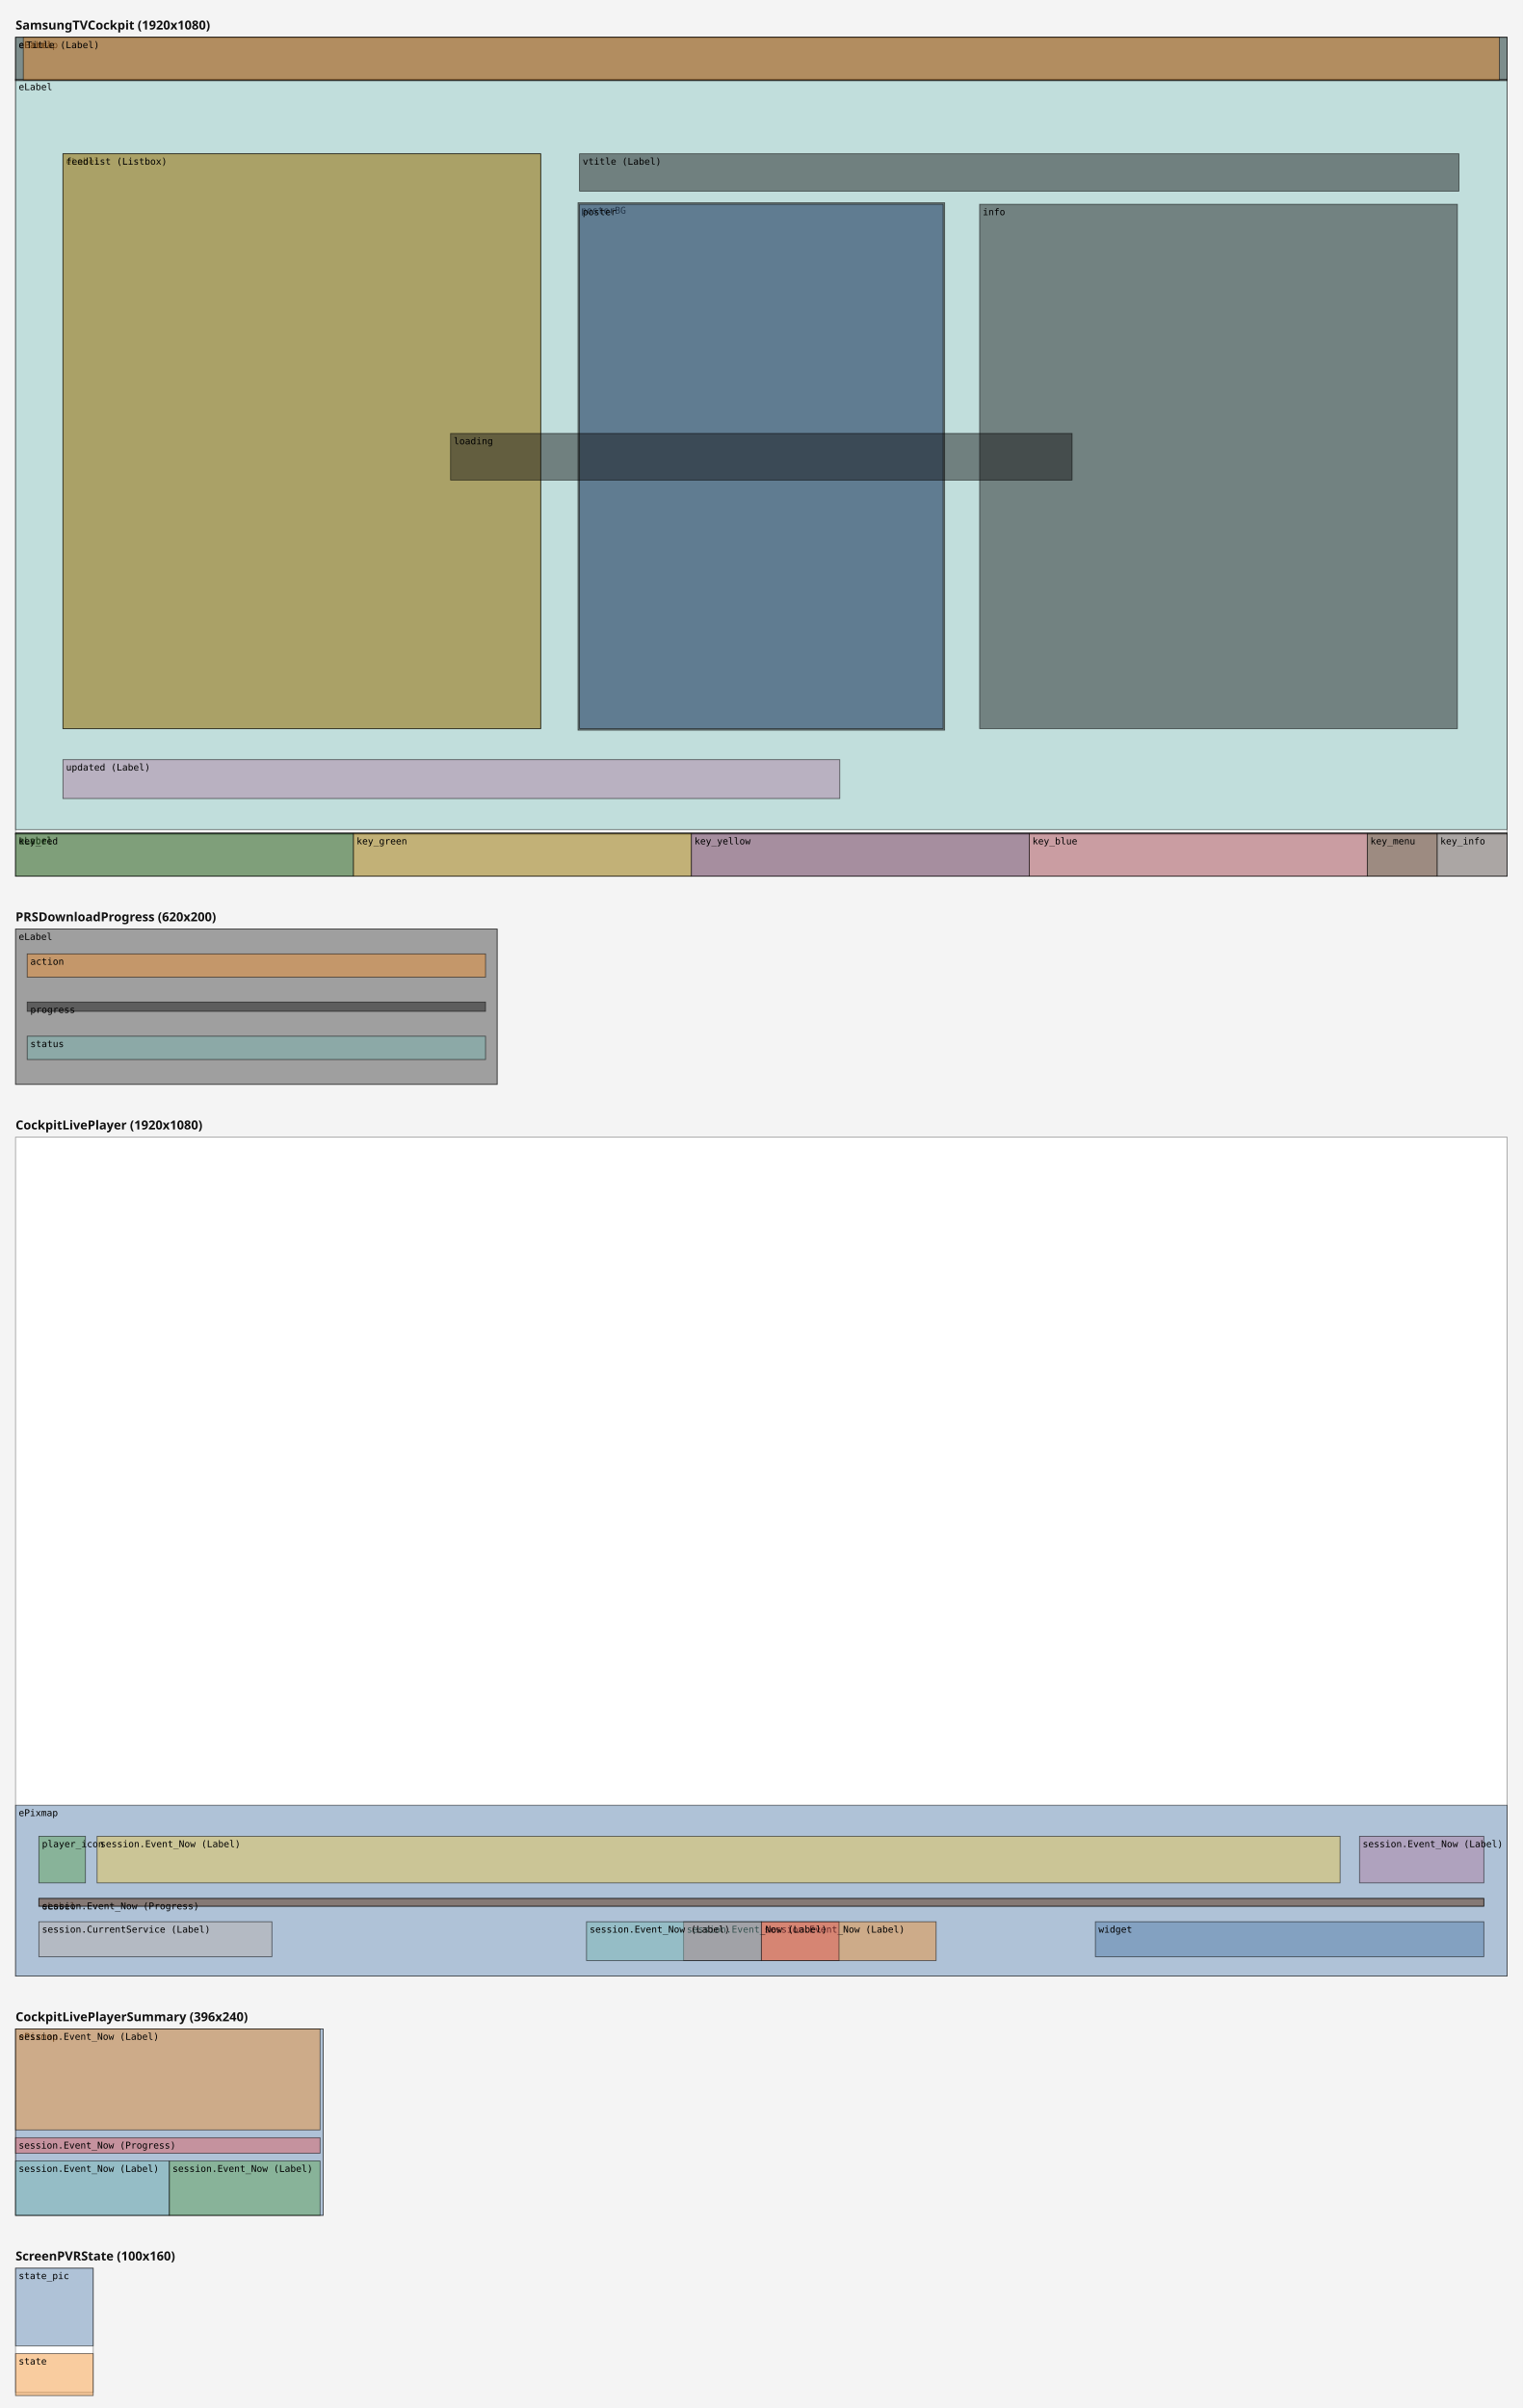
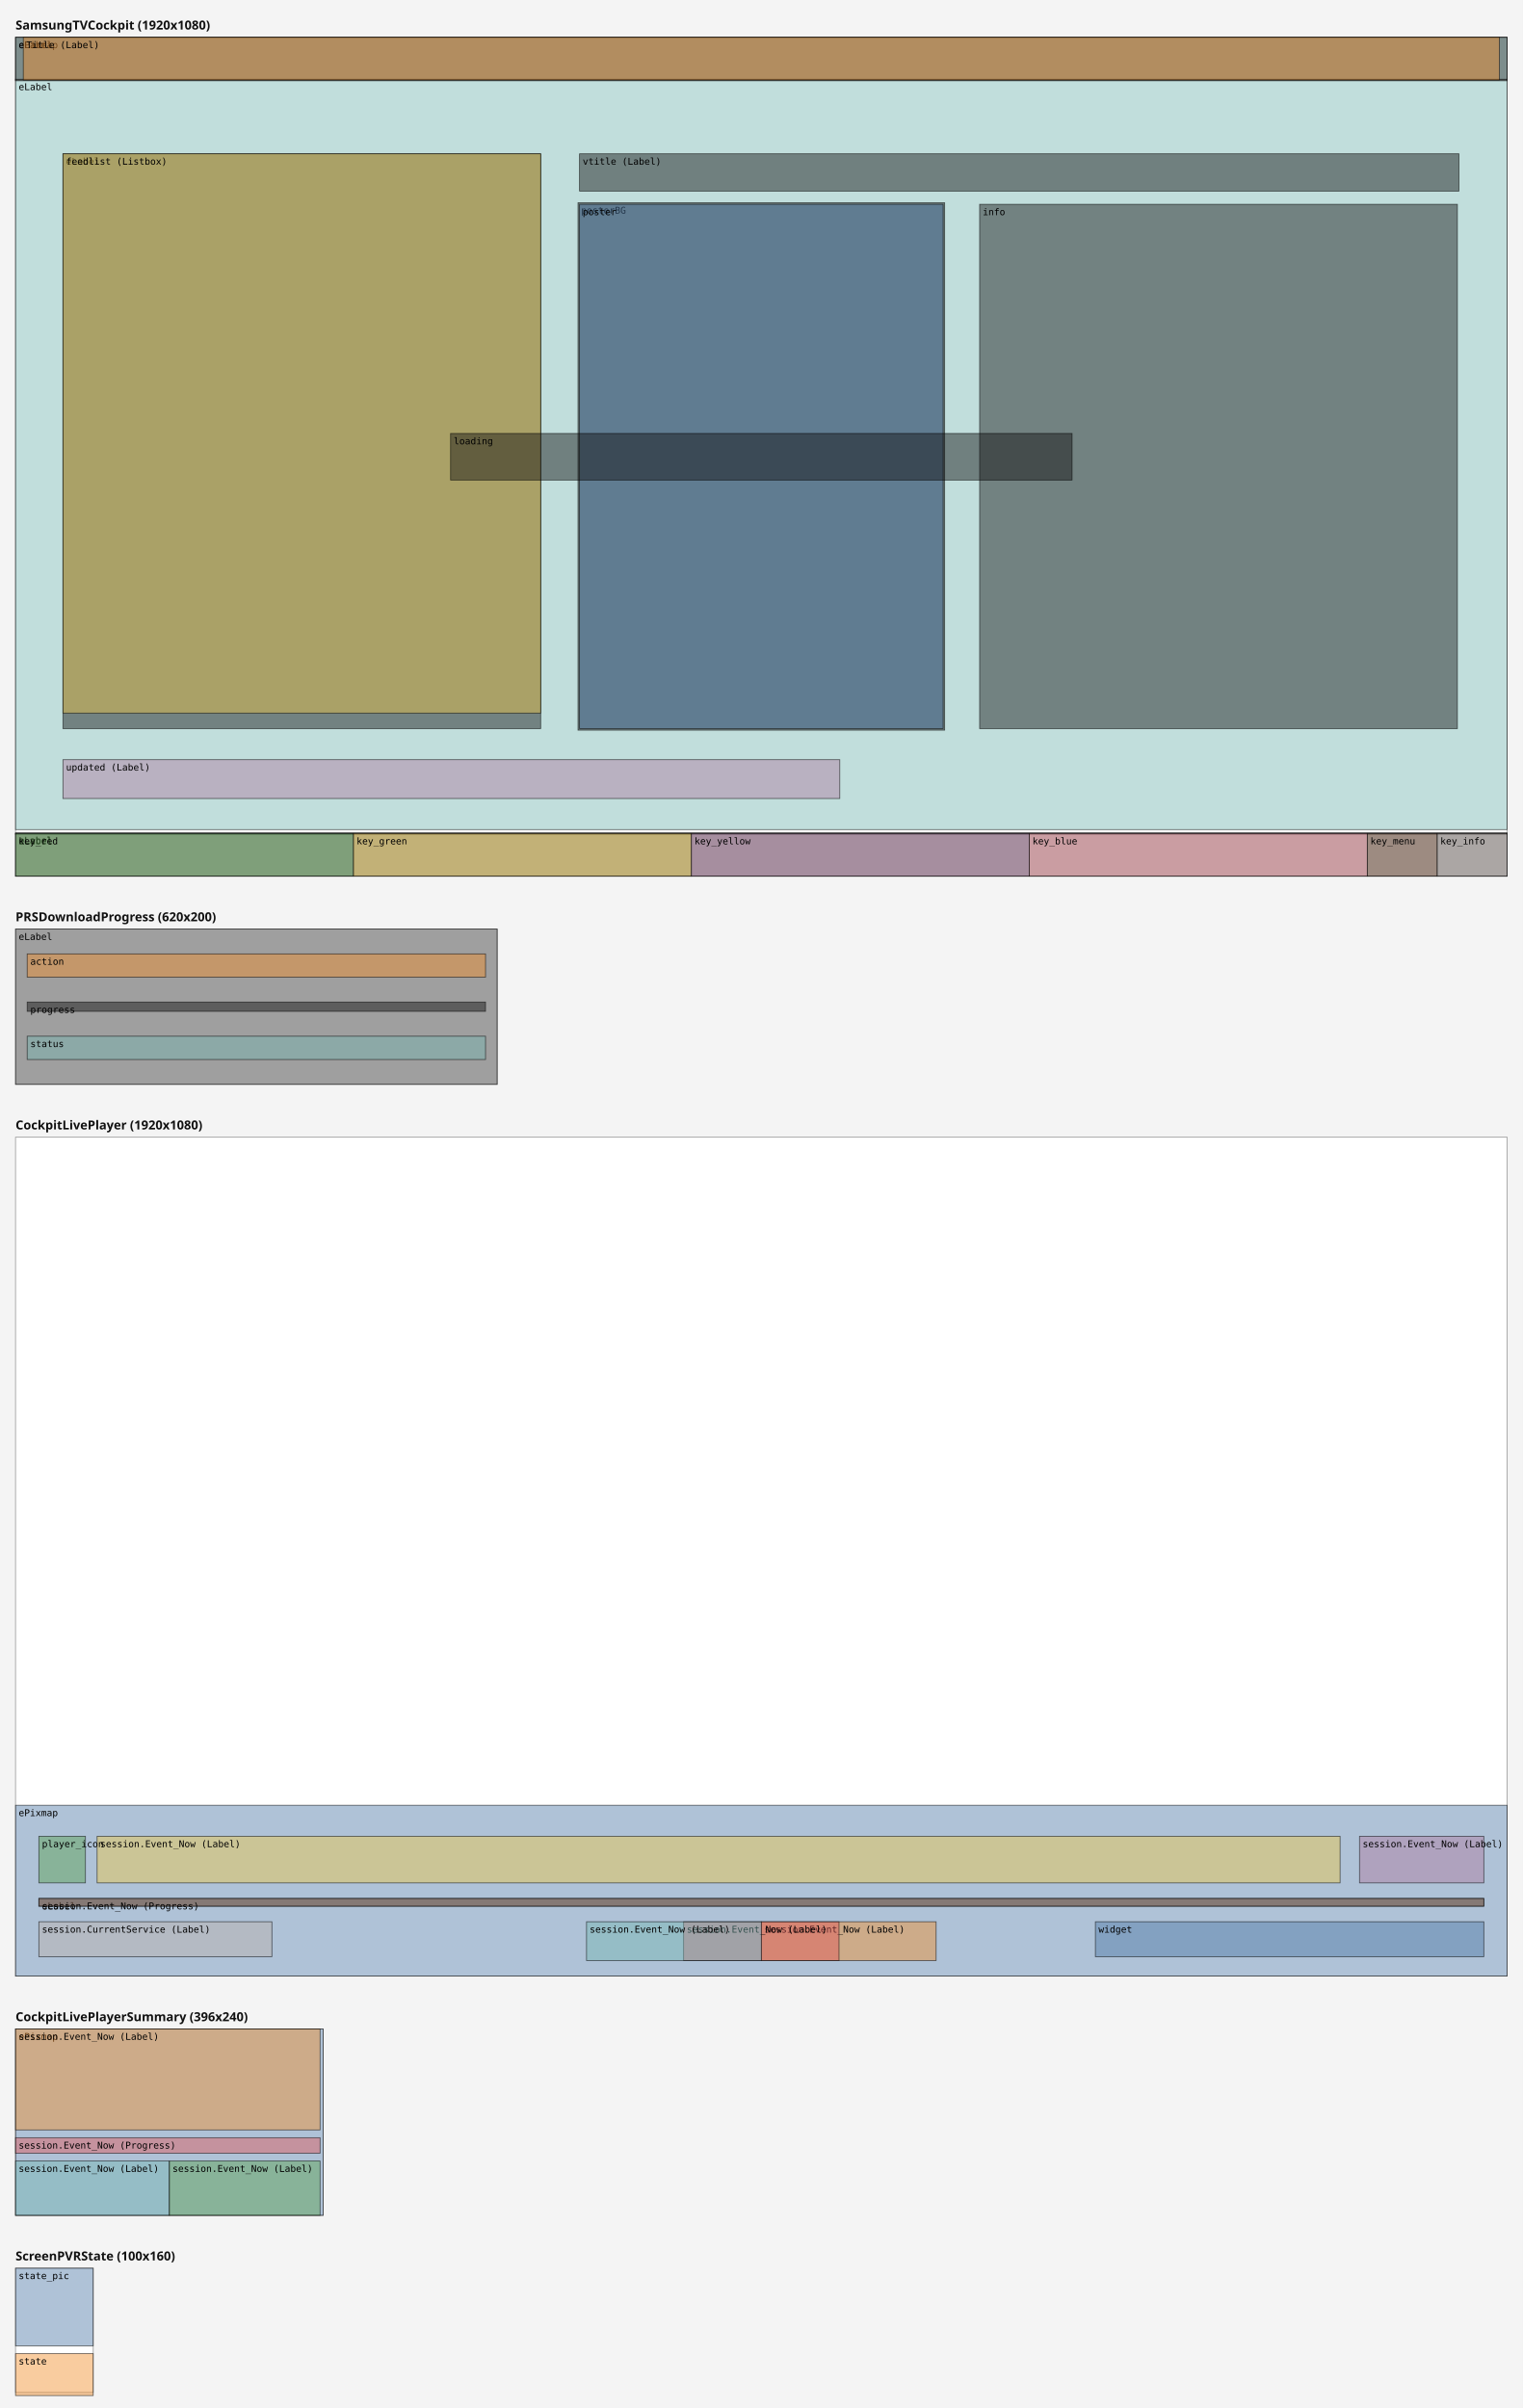
<svg xmlns="http://www.w3.org/2000/svg" width="1960" height="3100" viewBox="0 0 1960 3100">
  <rect x="0" y="0" width="1960" height="3100" fill="#f4f4f4" />
  <text x="20" y="38" font-family="sans-serif" font-size="16" font-weight="bold" fill="#111111">SamsungTVCockpit (1920x1080)</text>
  <g data-screen="0" transform="translate(20,48)">
    <rect x="0" y="0" width="1920" height="1080" fill="#ffffff" stroke="#999999" stroke-width="1" />
    <g>
      <rect data-ref="0:3" x="0" y="0" width="1920" height="1020" fill="#76b7b2" fill-opacity="0.45" stroke="#000000" stroke-opacity="0.6" stroke-width="1" />
      <text x="4" y="14" font-family="monospace" font-size="12" fill="#000000">ePixmap</text>
    </g>
    <g>
      <rect data-ref="0:0" x="0" y="0" width="1920" height="55" fill="#2c2c2c" fill-opacity="0.45" stroke="#000000" stroke-opacity="0.6" stroke-width="1" />
      <text x="4" y="14" font-family="monospace" font-size="12" fill="#000000">eLabel</text>
    </g>
    <g>
      <rect data-ref="0:2" x="0" y="54" width="1920" height="2" fill="#424242" fill-opacity="0.45" stroke="#000000" stroke-opacity="0.6" stroke-width="1" />
      <text x="4" y="68" font-family="monospace" font-size="12" fill="#000000">eLabel</text>
    </g>
    <g>
      <rect data-ref="0:12" x="0" y="1024" width="1920" height="2" fill="#424242" fill-opacity="0.45" stroke="#000000" stroke-opacity="0.6" stroke-width="1" />
      <text x="4" y="1038" font-family="monospace" font-size="12" fill="#000000">eLabel</text>
    </g>
    <g>
      <rect data-ref="0:13" x="0" y="1025" width="1920" height="55" fill="#2c2c2c" fill-opacity="0.45" stroke="#000000" stroke-opacity="0.6" stroke-width="1" />
      <text x="4" y="1039" font-family="monospace" font-size="12" fill="#000000">eLabel</text>
    </g>
    <g>
      <rect data-ref="0:1" x="10" y="0" width="1900" height="55" fill="#f28e2b" fill-opacity="0.45" stroke="#000000" stroke-opacity="0.6" stroke-width="1" />
      <text x="14" y="14" font-family="monospace" font-size="12" fill="#000000">Title (Label)</text>
    </g>
    <g>
      <rect data-ref="0:4" x="61" y="150" width="615" height="740" fill="#121212" fill-opacity="0.45" stroke="#000000" stroke-opacity="0.6" stroke-width="1" />
      <text x="65" y="164" font-family="monospace" font-size="12" fill="#000000">eLabel</text>
    </g>
    <g>
      <rect data-ref="0:14" x="0" y="1025" width="435" height="55" fill="#59a14f" fill-opacity="0.45" stroke="#000000" stroke-opacity="0.6" stroke-width="1" />
      <text x="4" y="1039" font-family="monospace" font-size="12" fill="#000000">key_red</text>
    </g>
    <g>
      <rect data-ref="0:15" x="435" y="1025" width="435" height="55" fill="#edc948" fill-opacity="0.45" stroke="#000000" stroke-opacity="0.6" stroke-width="1" />
      <text x="439" y="1039" font-family="monospace" font-size="12" fill="#000000">key_green</text>
    </g>
    <g>
      <rect data-ref="0:16" x="870" y="1025" width="435" height="55" fill="#b07aa1" fill-opacity="0.45" stroke="#000000" stroke-opacity="0.6" stroke-width="1" />
      <text x="874" y="1039" font-family="monospace" font-size="12" fill="#000000">key_yellow</text>
    </g>
    <g>
      <rect data-ref="0:17" x="1305" y="1025" width="435" height="55" fill="#ff9da7" fill-opacity="0.45" stroke="#000000" stroke-opacity="0.6" stroke-width="1" />
      <text x="1309" y="1039" font-family="monospace" font-size="12" fill="#000000">key_blue</text>
    </g>
    <g>
      <rect data-ref="0:18" x="1740" y="1025" width="90" height="55" fill="#9c755f" fill-opacity="0.45" stroke="#000000" stroke-opacity="0.6" stroke-width="1" />
      <text x="1744" y="1039" font-family="monospace" font-size="12" fill="#000000">key_menu</text>
    </g>
    <g>
      <rect data-ref="0:19" x="1830" y="1025" width="90" height="55" fill="#bab0ac" fill-opacity="0.45" stroke="#000000" stroke-opacity="0.6" stroke-width="1" />
      <text x="1834" y="1039" font-family="monospace" font-size="12" fill="#000000">key_info</text>
    </g>
    <g>
      <rect data-ref="0:9" x="724" y="213" width="472" height="679" fill="#0e0e0e" fill-opacity="0.45" stroke="#000000" stroke-opacity="0.6" stroke-width="1" />
      <text x="728" y="227" font-family="monospace" font-size="12" fill="#000000">posterBG</text>
    </g>
    <g>
-       <rect data-ref="0:5" x="61" y="150" width="615" height="740" fill="#edc948" fill-opacity="0.45" stroke="#000000" stroke-opacity="0.6" stroke-width="1" />
+       <rect data-ref="0:5" x="61" y="150" width="615" height="720" fill="#edc948" fill-opacity="0.45" stroke="#000000" stroke-opacity="0.6" stroke-width="1" />
      <text x="65" y="164" font-family="monospace" font-size="12" fill="#000000">feedlist (Listbox)</text>
    </g>
    <g>
      <rect data-ref="0:6" x="61" y="930" width="1000" height="50" fill="#b07aa1" fill-opacity="0.45" stroke="#000000" stroke-opacity="0.6" stroke-width="1" />
      <text x="65" y="944" font-family="monospace" font-size="12" fill="#000000">updated (Label)</text>
    </g>
    <g>
      <rect data-ref="0:8" x="726" y="150" width="1132" height="48" fill="#0e0e0e" fill-opacity="0.45" stroke="#000000" stroke-opacity="0.6" stroke-width="1" />
      <text x="730" y="164" font-family="monospace" font-size="12" fill="#000000">vtitle (Label)</text>
    </g>
    <g>
      <rect data-ref="0:10" x="726" y="215" width="468" height="675" fill="#4e79a7" fill-opacity="0.45" stroke="#000000" stroke-opacity="0.6" stroke-width="1" />
      <text x="730" y="229" font-family="monospace" font-size="12" fill="#000000">poster</text>
    </g>
    <g>
      <rect data-ref="0:11" x="1241" y="215" width="615" height="675" fill="#121212" fill-opacity="0.45" stroke="#000000" stroke-opacity="0.6" stroke-width="1" />
      <text x="1245" y="229" font-family="monospace" font-size="12" fill="#000000">info</text>
    </g>
    <g>
      <rect data-ref="0:7" x="560" y="510" width="800" height="60" fill="#0e0e0e" fill-opacity="0.45" stroke="#000000" stroke-opacity="0.6" stroke-width="1" />
      <text x="564" y="524" font-family="monospace" font-size="12" fill="#000000">loading</text>
    </g>
  </g>
  <text x="20" y="1186" font-family="sans-serif" font-size="16" font-weight="bold" fill="#111111">PRSDownloadProgress (620x200)</text>
  <g data-screen="1" transform="translate(20,1196)">
    <rect x="0" y="0" width="620" height="200" fill="#ffffff" stroke="#999999" stroke-width="1" />
    <g>
      <rect data-ref="1:0" x="0" y="0" width="620" height="200" fill="#2c2c2c" fill-opacity="0.45" stroke="#000000" stroke-opacity="0.6" stroke-width="1" />
      <text x="4" y="14" font-family="monospace" font-size="12" fill="#000000">eLabel</text>
    </g>
    <g>
      <rect data-ref="1:1" x="15" y="32" width="590" height="30" fill="#f28e2b" fill-opacity="0.45" stroke="#000000" stroke-opacity="0.6" stroke-width="1" />
      <text x="19" y="46" font-family="monospace" font-size="12" fill="#000000">action</text>
    </g>
    <g>
      <rect data-ref="1:3" x="15" y="138" width="590" height="30" fill="#76b7b2" fill-opacity="0.45" stroke="#000000" stroke-opacity="0.6" stroke-width="1" />
      <text x="19" y="152" font-family="monospace" font-size="12" fill="#000000">status</text>
    </g>
    <g>
      <rect data-ref="1:2" x="15" y="94" width="590" height="12" fill="#0e0e0e" fill-opacity="0.45" stroke="#000000" stroke-opacity="0.6" stroke-width="1" />
      <text x="19" y="108" font-family="monospace" font-size="12" fill="#000000">progress</text>
    </g>
  </g>
  <text x="20" y="1454" font-family="sans-serif" font-size="16" font-weight="bold" fill="#111111">CockpitLivePlayer (1920x1080)</text>
  <g data-screen="2" transform="translate(20,1464)">
    <rect x="0" y="0" width="1920" height="1080" fill="#ffffff" stroke="#999999" stroke-width="1" />
    <g>
      <rect data-ref="2:0" x="0" y="860" width="1920" height="220" fill="#4e79a7" fill-opacity="0.45" stroke="#000000" stroke-opacity="0.6" stroke-width="1" />
      <text x="4" y="874" font-family="monospace" font-size="12" fill="#000000">ePixmap</text>
    </g>
    <g>
      <rect data-ref="2:1" x="960" y="1010" width="225" height="50" fill="#f28e2b" fill-opacity="0.45" stroke="#000000" stroke-opacity="0.6" stroke-width="1" />
      <text x="964" y="1024" font-family="monospace" font-size="12" fill="#000000">session.Event_Now (Label)</text>
    </g>
    <g>
      <rect data-ref="2:2" x="860" y="1010" width="200" height="50" fill="#e15759" fill-opacity="0.45" stroke="#000000" stroke-opacity="0.6" stroke-width="1" />
      <text x="864" y="1024" font-family="monospace" font-size="12" fill="#000000">session.Event_Now (Label)</text>
    </g>
    <g>
      <rect data-ref="2:3" x="735" y="1010" width="225" height="50" fill="#76b7b2" fill-opacity="0.45" stroke="#000000" stroke-opacity="0.6" stroke-width="1" />
      <text x="739" y="1024" font-family="monospace" font-size="12" fill="#000000">session.Event_Now (Label)</text>
    </g>
    <g>
      <rect data-ref="2:5" x="105" y="900" width="1600" height="60" fill="#edc948" fill-opacity="0.45" stroke="#000000" stroke-opacity="0.6" stroke-width="1" />
      <text x="109" y="914" font-family="monospace" font-size="12" fill="#000000">session.Event_Now (Label)</text>
    </g>
    <g>
      <rect data-ref="2:6" x="1730" y="900" width="160" height="60" fill="#b07aa1" fill-opacity="0.45" stroke="#000000" stroke-opacity="0.6" stroke-width="1" />
      <text x="1734" y="914" font-family="monospace" font-size="12" fill="#000000">session.Event_Now (Label)</text>
    </g>
    <g>
      <rect data-ref="2:7" x="30" y="980" width="1860" height="10" fill="#2c2c2c" fill-opacity="0.45" stroke="#000000" stroke-opacity="0.6" stroke-width="1" />
      <text x="34" y="994" font-family="monospace" font-size="12" fill="#000000">eLabel</text>
    </g>
    <g>
      <rect data-ref="2:4" x="30" y="900" width="60" height="60" fill="#59a14f" fill-opacity="0.45" stroke="#000000" stroke-opacity="0.6" stroke-width="1" />
      <text x="34" y="914" font-family="monospace" font-size="12" fill="#000000">player_icon</text>
    </g>
    <g>
      <rect data-ref="2:8" x="30" y="980" width="1860" height="10" fill="#9c755f" fill-opacity="0.45" stroke="#000000" stroke-opacity="0.6" stroke-width="1" />
      <text x="34" y="994" font-family="monospace" font-size="12" fill="#000000">session.Event_Now (Progress)</text>
    </g>
    <g>
      <rect data-ref="2:9" x="30" y="1010" width="300" height="45" fill="#bab0ac" fill-opacity="0.45" stroke="#000000" stroke-opacity="0.6" stroke-width="1" />
      <text x="34" y="1024" font-family="monospace" font-size="12" fill="#000000">session.CurrentService (Label)</text>
    </g>
    <g>
      <rect data-ref="2:10" x="1390" y="1010" width="500" height="45" fill="#4e79a7" fill-opacity="0.45" stroke="#000000" stroke-opacity="0.6" stroke-width="1" />
      <text x="1394" y="1024" font-family="monospace" font-size="12" fill="#000000">widget</text>
    </g>
  </g>
  <text x="20" y="2602" font-family="sans-serif" font-size="16" font-weight="bold" fill="#111111">CockpitLivePlayerSummary (396x240)</text>
  <g data-screen="3" transform="translate(20,2612)">
    <rect x="0" y="0" width="396" height="240" fill="#ffffff" stroke="#999999" stroke-width="1" />
    <g>
      <rect data-ref="3:0" x="0" y="0" width="396" height="240" fill="#4e79a7" fill-opacity="0.45" stroke="#000000" stroke-opacity="0.6" stroke-width="1" />
      <text x="4" y="14" font-family="monospace" font-size="12" fill="#000000">ePixmap</text>
    </g>
    <g>
      <rect data-ref="3:3" x="0" y="170" width="198" height="70" fill="#76b7b2" fill-opacity="0.45" stroke="#000000" stroke-opacity="0.6" stroke-width="1" />
      <text x="4" y="184" font-family="monospace" font-size="12" fill="#000000">session.Event_Now (Label)</text>
    </g>
    <g>
      <rect data-ref="3:4" x="198" y="170" width="194" height="70" fill="#59a14f" fill-opacity="0.45" stroke="#000000" stroke-opacity="0.6" stroke-width="1" />
      <text x="202" y="184" font-family="monospace" font-size="12" fill="#000000">session.Event_Now (Label)</text>
    </g>
    <g>
      <rect data-ref="3:1" x="0" y="0" width="392" height="130" fill="#f28e2b" fill-opacity="0.45" stroke="#000000" stroke-opacity="0.6" stroke-width="1" />
      <text x="4" y="14" font-family="monospace" font-size="12" fill="#000000">session.Event_Now (Label)</text>
    </g>
    <g>
      <rect data-ref="3:2" x="0" y="140" width="392" height="20" fill="#e15759" fill-opacity="0.45" stroke="#000000" stroke-opacity="0.6" stroke-width="1" />
      <text x="4" y="154" font-family="monospace" font-size="12" fill="#000000">session.Event_Now (Progress)</text>
    </g>
  </g>
  <text x="20" y="2910" font-family="sans-serif" font-size="16" font-weight="bold" fill="#111111">ScreenPVRState (100x160)</text>
  <g data-screen="4" transform="translate(20,2920)">
    <rect x="0" y="0" width="100" height="160" fill="#ffffff" stroke="#999999" stroke-width="1" />
    <g>
      <rect data-ref="4:0" x="0" y="0" width="100" height="100" fill="#4e79a7" fill-opacity="0.45" stroke="#000000" stroke-opacity="0.6" stroke-width="1" />
      <text x="4" y="14" font-family="monospace" font-size="12" fill="#000000">state_pic</text>
    </g>
    <g>
      <rect data-ref="4:1" x="0" y="110" width="100" height="54" fill="#f28e2b" fill-opacity="0.45" stroke="#000000" stroke-opacity="0.6" stroke-width="1" />
      <text x="4" y="124" font-family="monospace" font-size="12" fill="#000000">state</text>
    </g>
  </g>
</svg>
